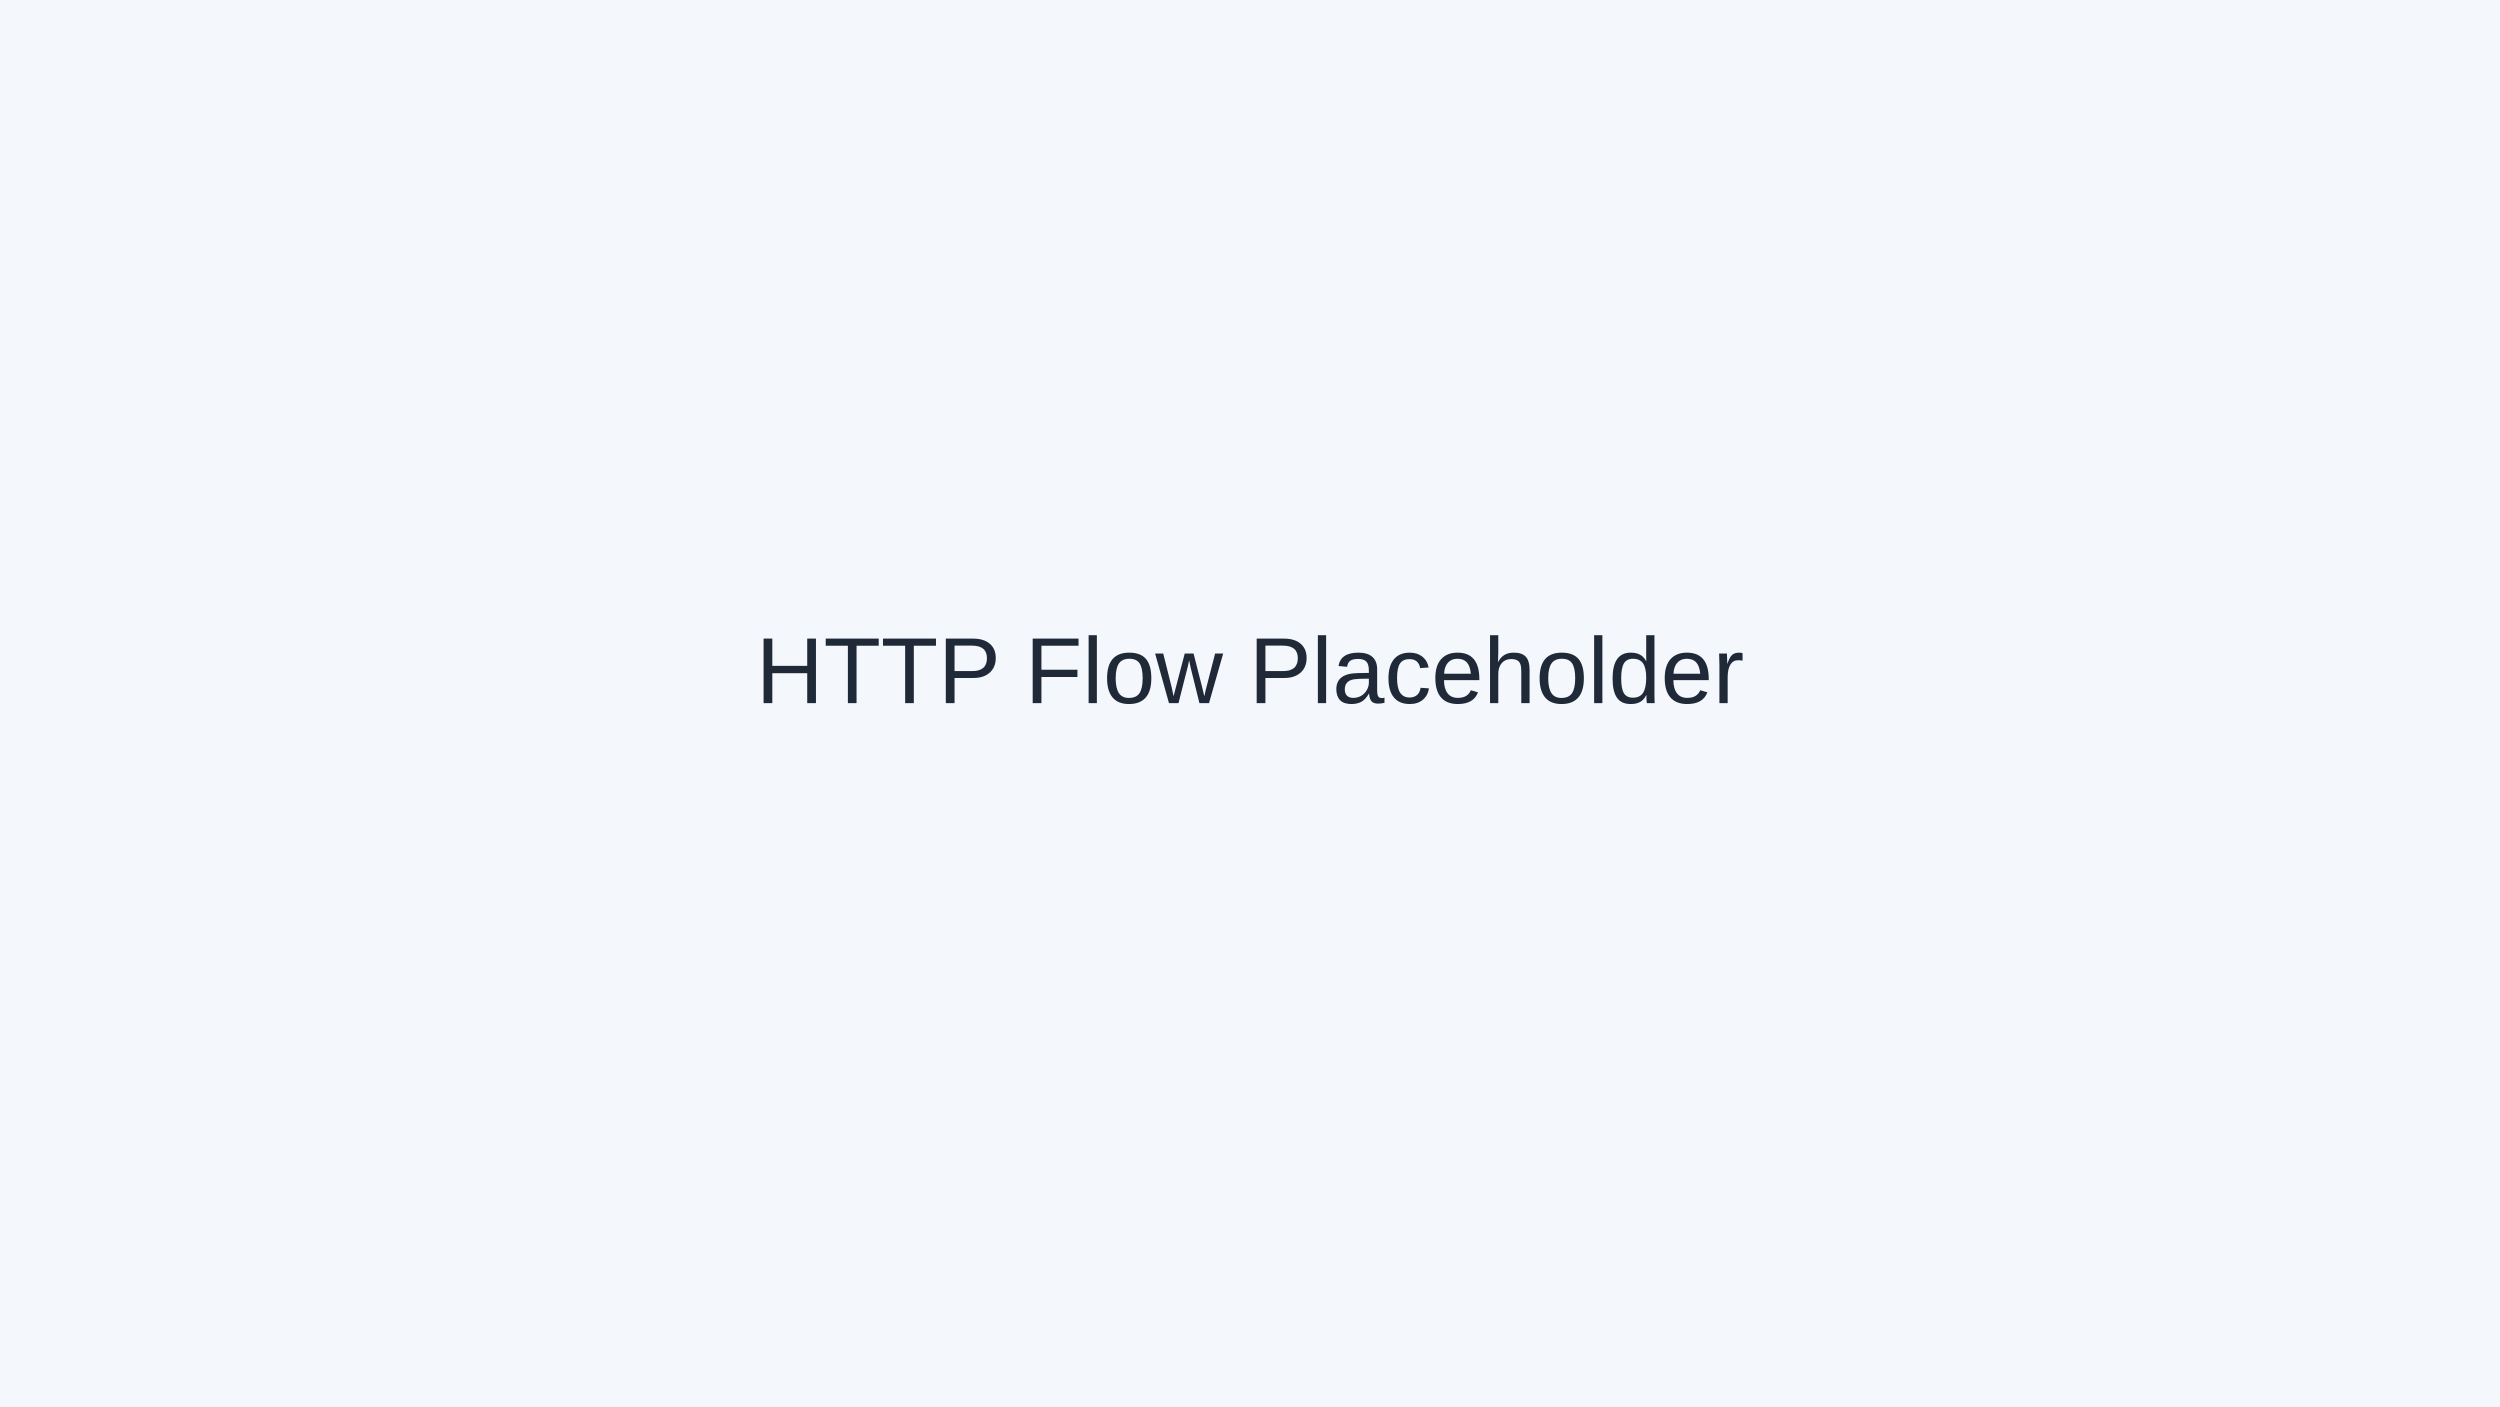
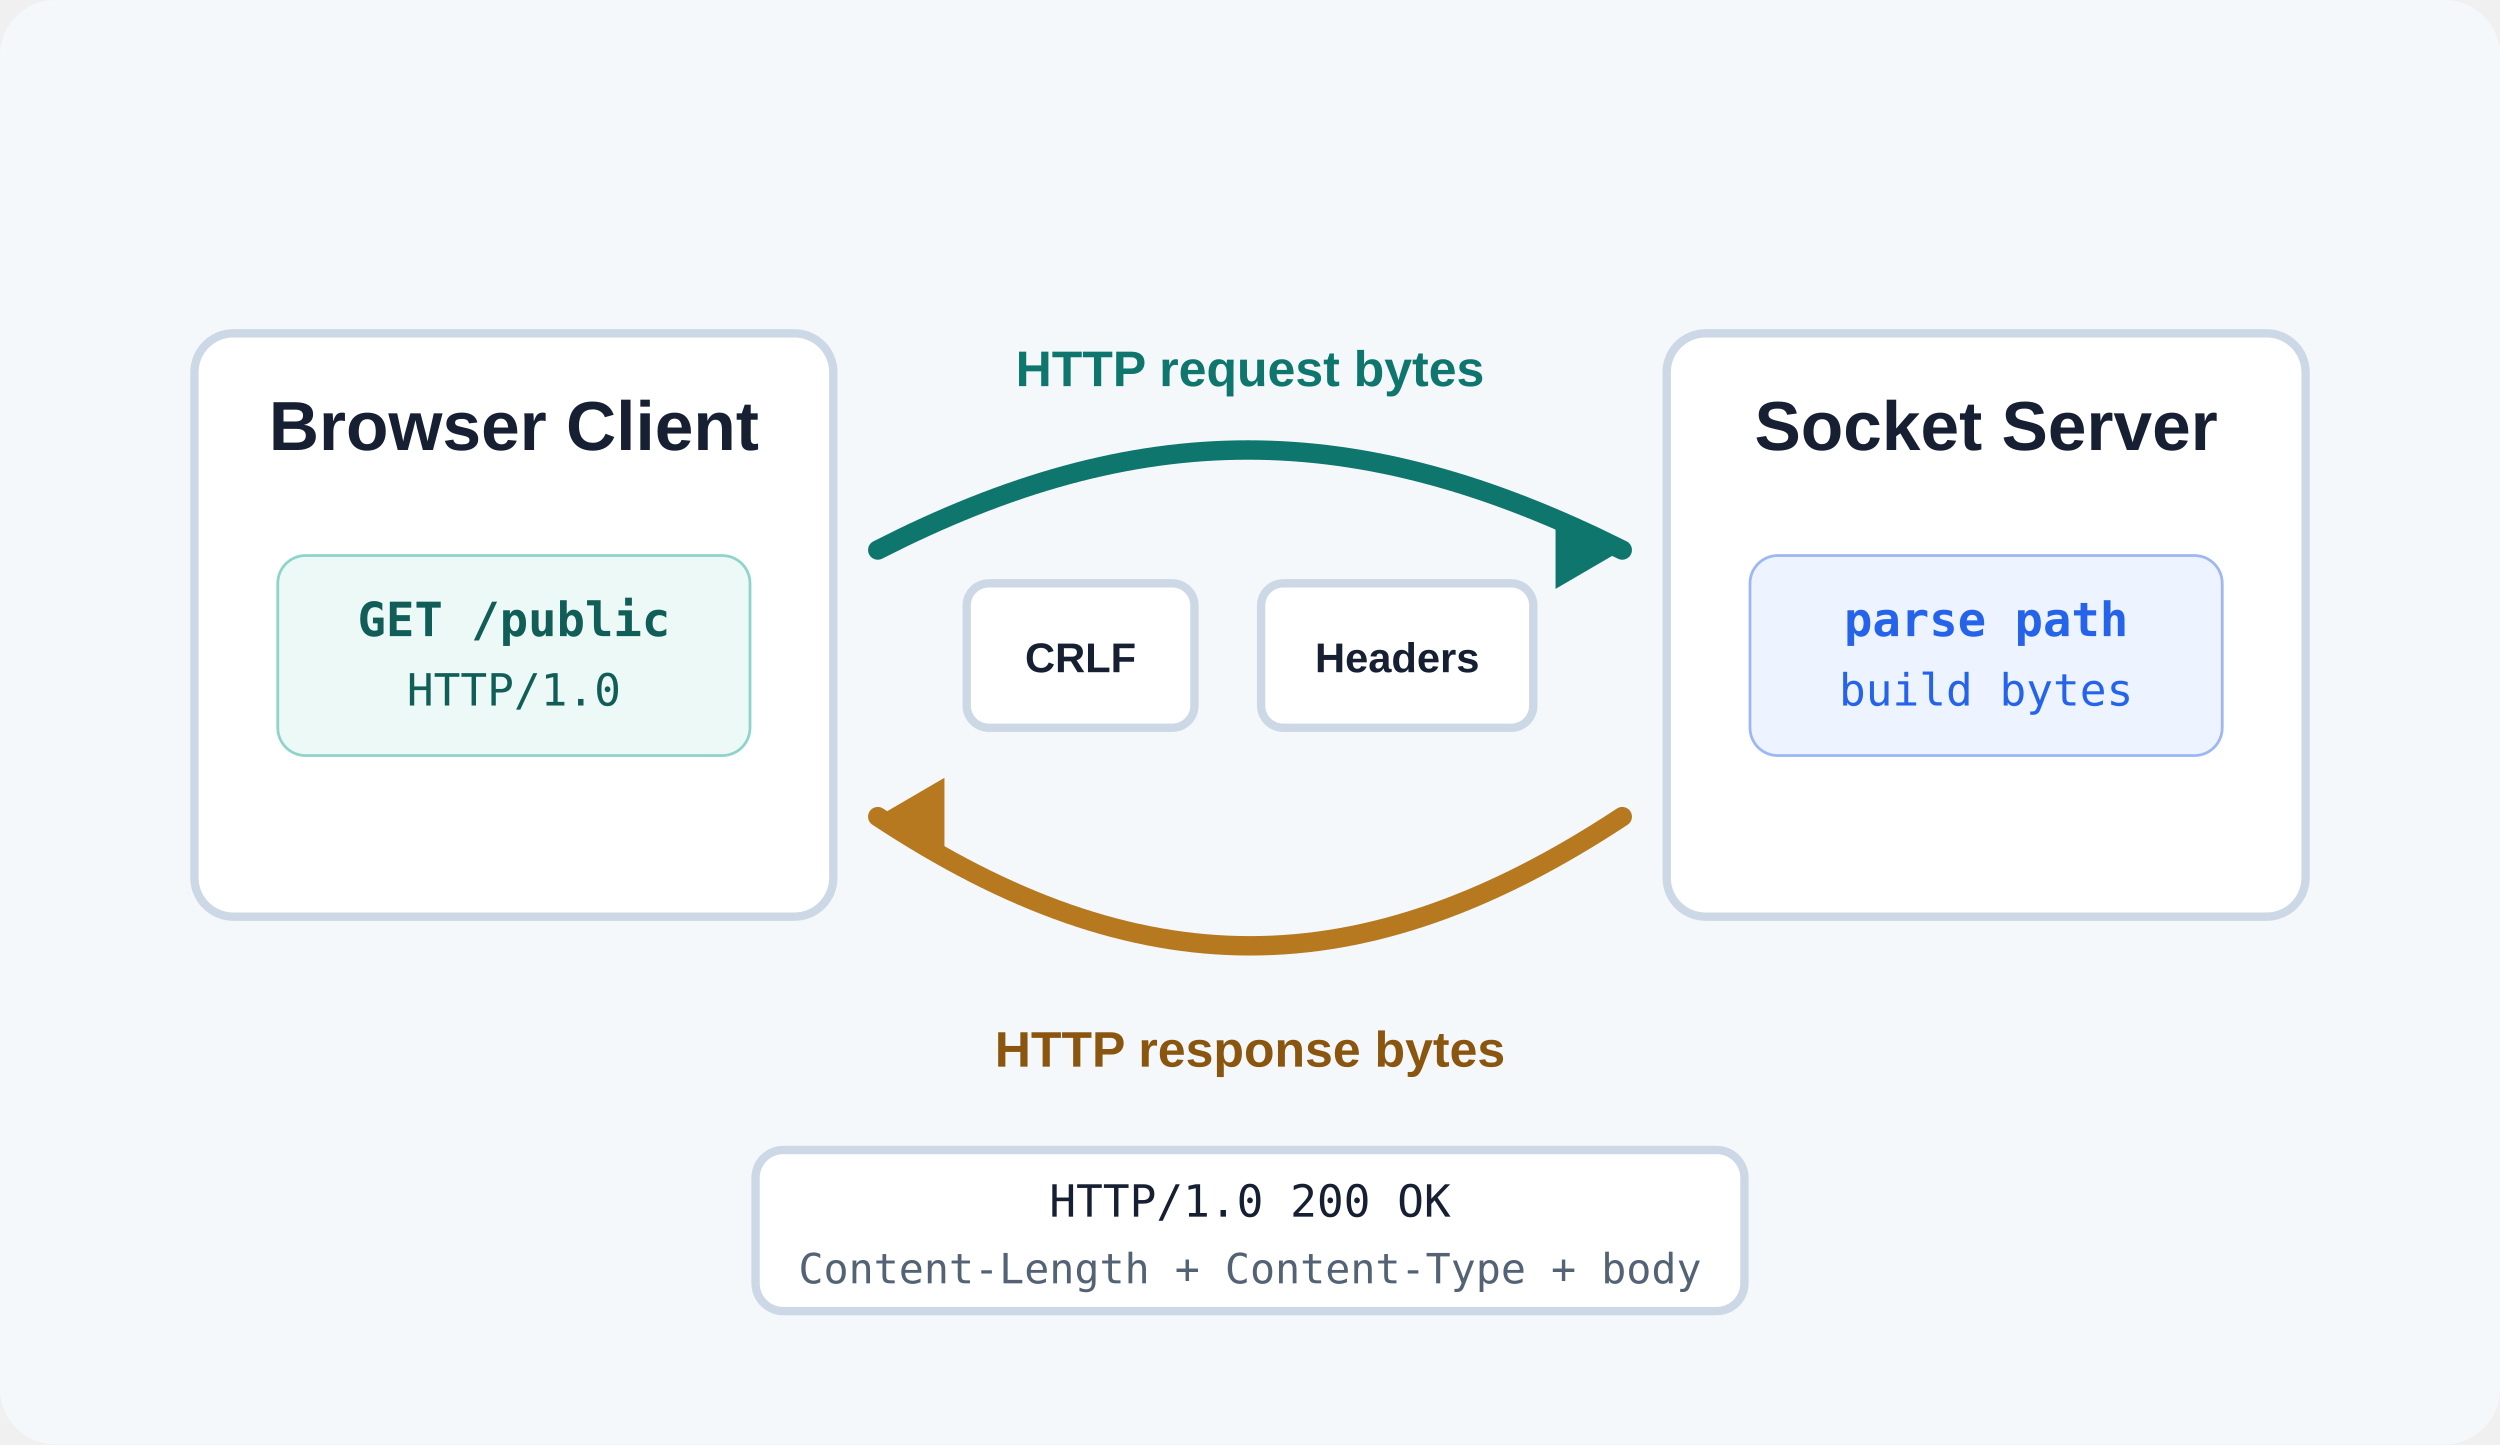
- <svg xmlns="http://www.w3.org/2000/svg" width="640" height="360" viewBox="0 0 640 360" role="img" aria-label="HTTP flow placeholder">
-   <rect width="640" height="360" fill="#f4f7fb" />
-   <text x="320" y="180" text-anchor="middle" font-family="Arial, sans-serif" font-size="24" fill="#1f2937">HTTP Flow Placeholder</text>
+ <svg xmlns="http://www.w3.org/2000/svg" width="900" height="520" viewBox="0 0 900 520" role="img" aria-labelledby="title desc">
+   <rect width="900" height="520" rx="20" fill="#f4f8fb" />
+   <rect x="70" y="120" width="230" height="210" rx="14" fill="#ffffff" stroke="#ccd8e5" stroke-width="3" />
+   <rect x="600" y="120" width="230" height="210" rx="14" fill="#ffffff" stroke="#ccd8e5" stroke-width="3" />
+   <text x="185" y="162" text-anchor="middle" font-family="Arial, sans-serif" font-size="25" font-weight="700" fill="#172033">Browser Client</text>
+   <text x="715" y="162" text-anchor="middle" font-family="Arial, sans-serif" font-size="25" font-weight="700" fill="#172033">Socket Server</text>
+   <rect x="100" y="200" width="170" height="72" rx="10" fill="#edf9f6" stroke="#8fd4ca" />
+   <text x="185" y="229" text-anchor="middle" font-family="Consolas, monospace" font-size="17" font-weight="700" fill="#115e59">GET /public</text>
+   <text x="185" y="254" text-anchor="middle" font-family="Consolas, monospace" font-size="16" fill="#115e59">HTTP/1.0</text>
+   <rect x="630" y="200" width="170" height="72" rx="10" fill="#eef4ff" stroke="#9db7f4" />
+   <text x="715" y="229" text-anchor="middle" font-family="Consolas, monospace" font-size="17" font-weight="700" fill="#2563eb">parse path</text>
+   <text x="715" y="254" text-anchor="middle" font-family="Consolas, monospace" font-size="16" fill="#2563eb">build bytes</text>
+   <path d="M316 198 C410 150 488 150 584 198" fill="none" stroke="#0f766e" stroke-width="7" stroke-linecap="round" />
+   <polygon points="584,198 560,184 560,212" fill="#0f766e" />
+   <path d="M584 294 C490 356 410 356 316 294" fill="none" stroke="#b7791f" stroke-width="7" stroke-linecap="round" />
+   <polygon points="316,294 340,280 340,308" fill="#b7791f" />
+   <text x="450" y="139" text-anchor="middle" font-family="Arial, sans-serif" font-size="18" font-weight="700" fill="#0f766e">HTTP request bytes</text>
+   <text x="450" y="384" text-anchor="middle" font-family="Arial, sans-serif" font-size="18" font-weight="700" fill="#8a560f">HTTP response bytes</text>
+   <rect x="272" y="414" width="356" height="58" rx="10" fill="#ffffff" stroke="#ccd8e5" stroke-width="3" />
+   <text x="450" y="438" text-anchor="middle" font-family="Consolas, monospace" font-size="16" fill="#172033">HTTP/1.0 200 OK</text>
+   <text x="450" y="462" text-anchor="middle" font-family="Consolas, monospace" font-size="15" fill="#536274">Content-Length + Content-Type + body</text>
+   <g fill="#ffffff" stroke="#ccd8e5" stroke-width="3">
+     <rect x="348" y="210" width="82" height="52" rx="8" />
+     <rect x="454" y="210" width="98" height="52" rx="8" />
+   </g>
+   <text x="389" y="242" text-anchor="middle" font-family="Arial, sans-serif" font-size="15" font-weight="700" fill="#172033">CRLF</text>
+   <text x="503" y="242" text-anchor="middle" font-family="Arial, sans-serif" font-size="15" font-weight="700" fill="#172033">Headers</text>
</svg>
